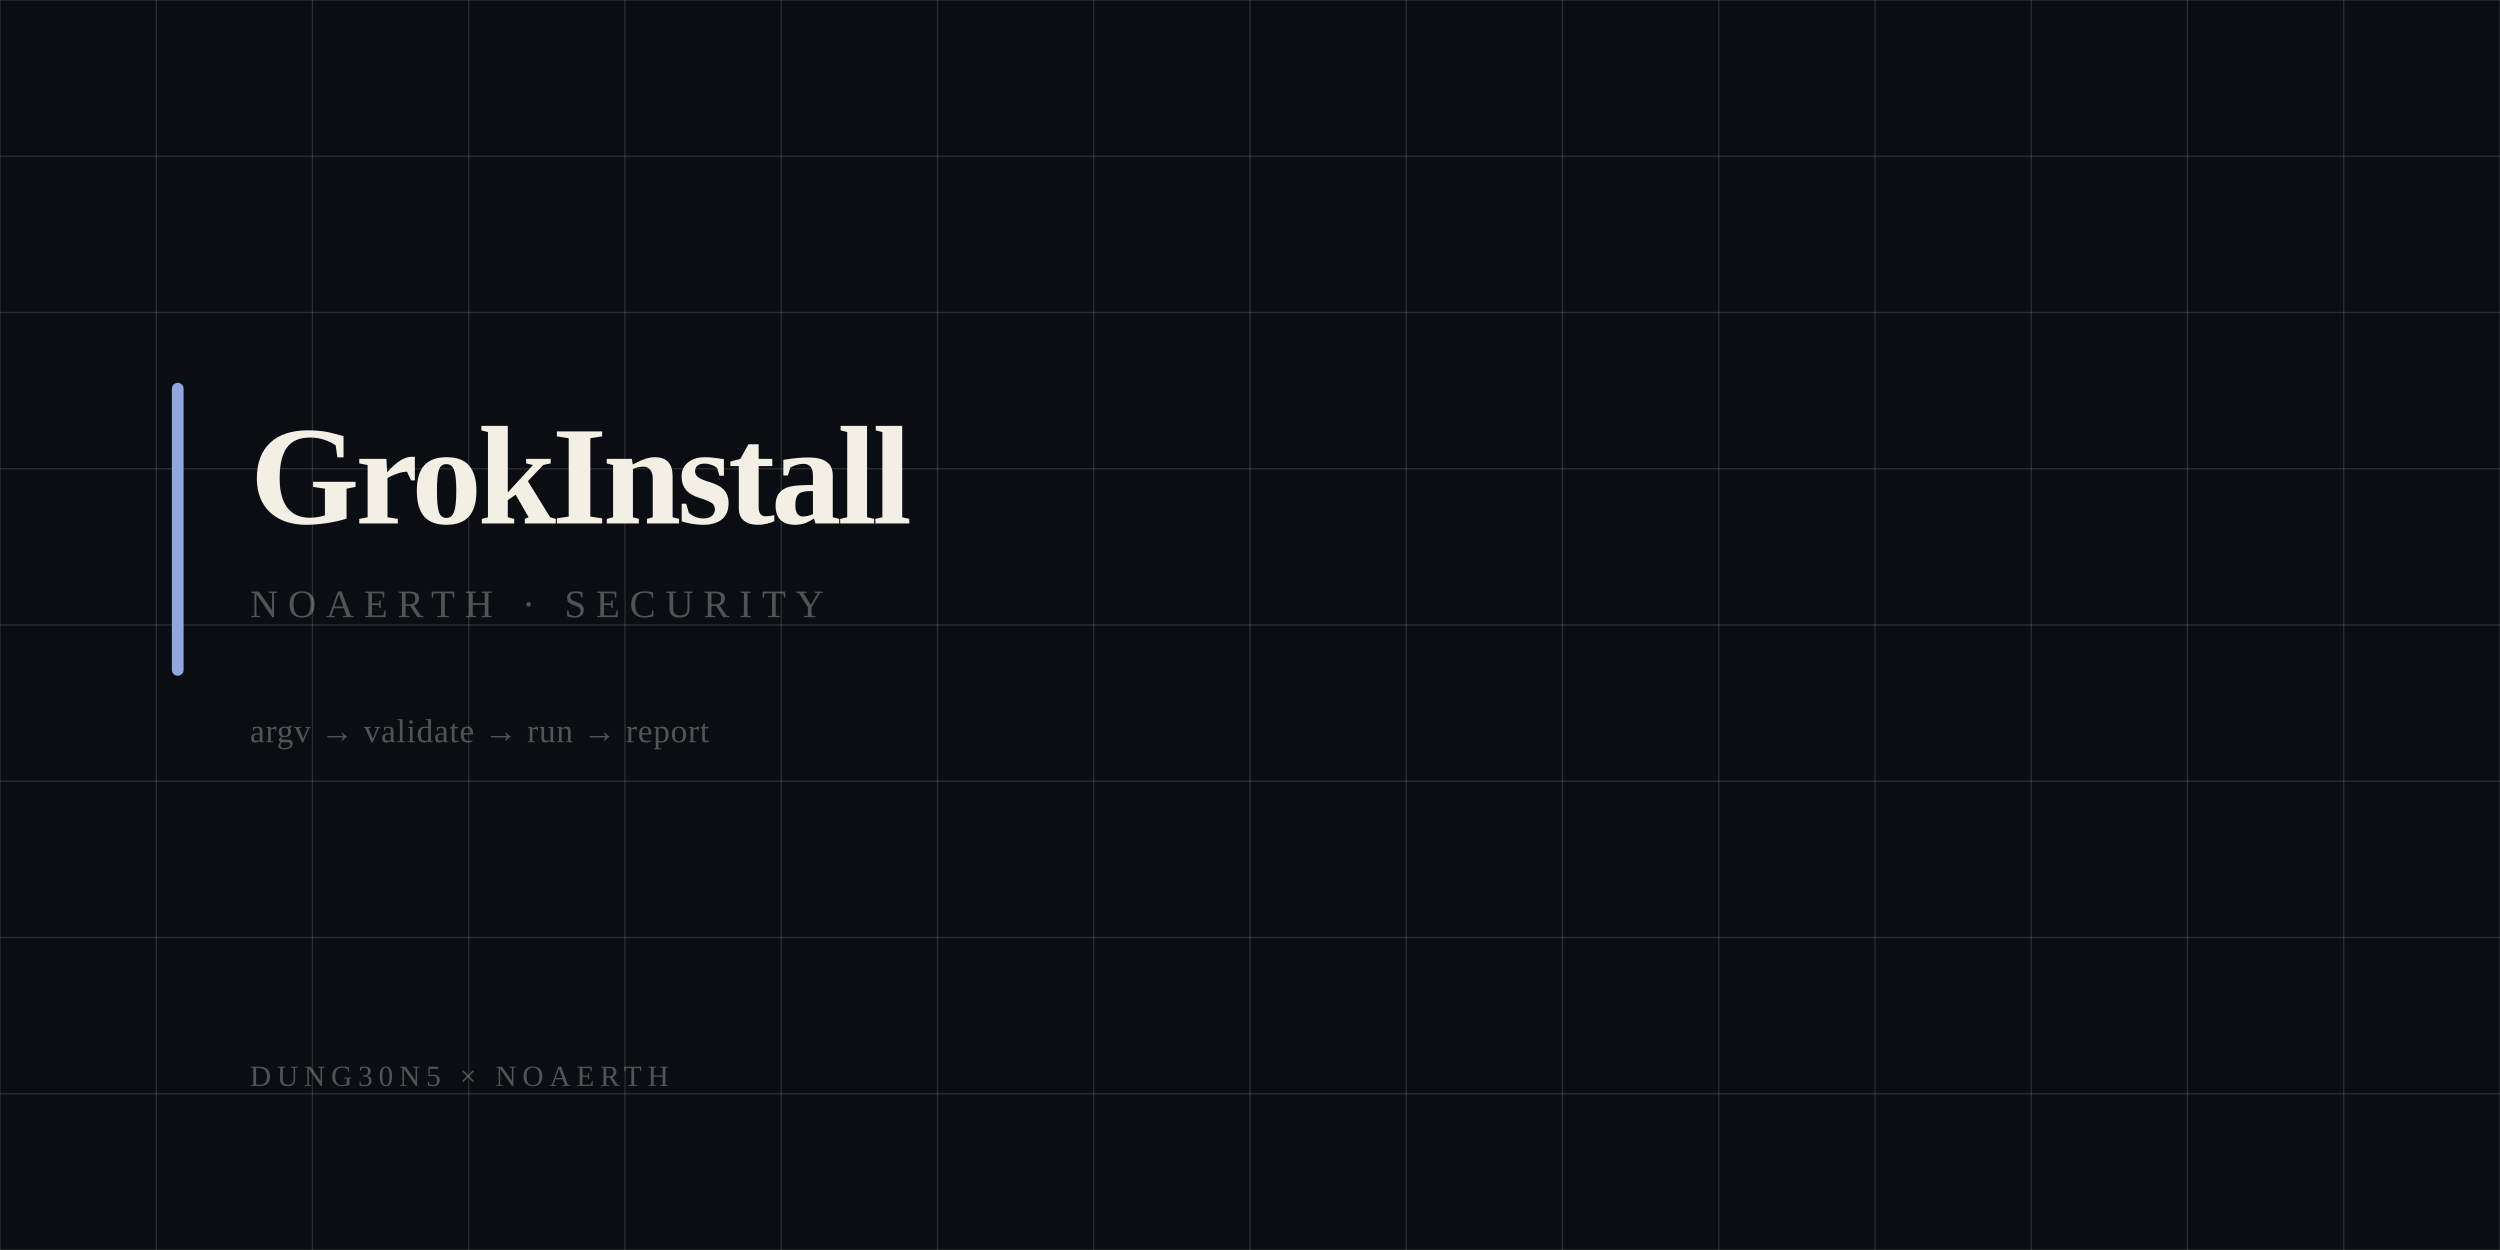
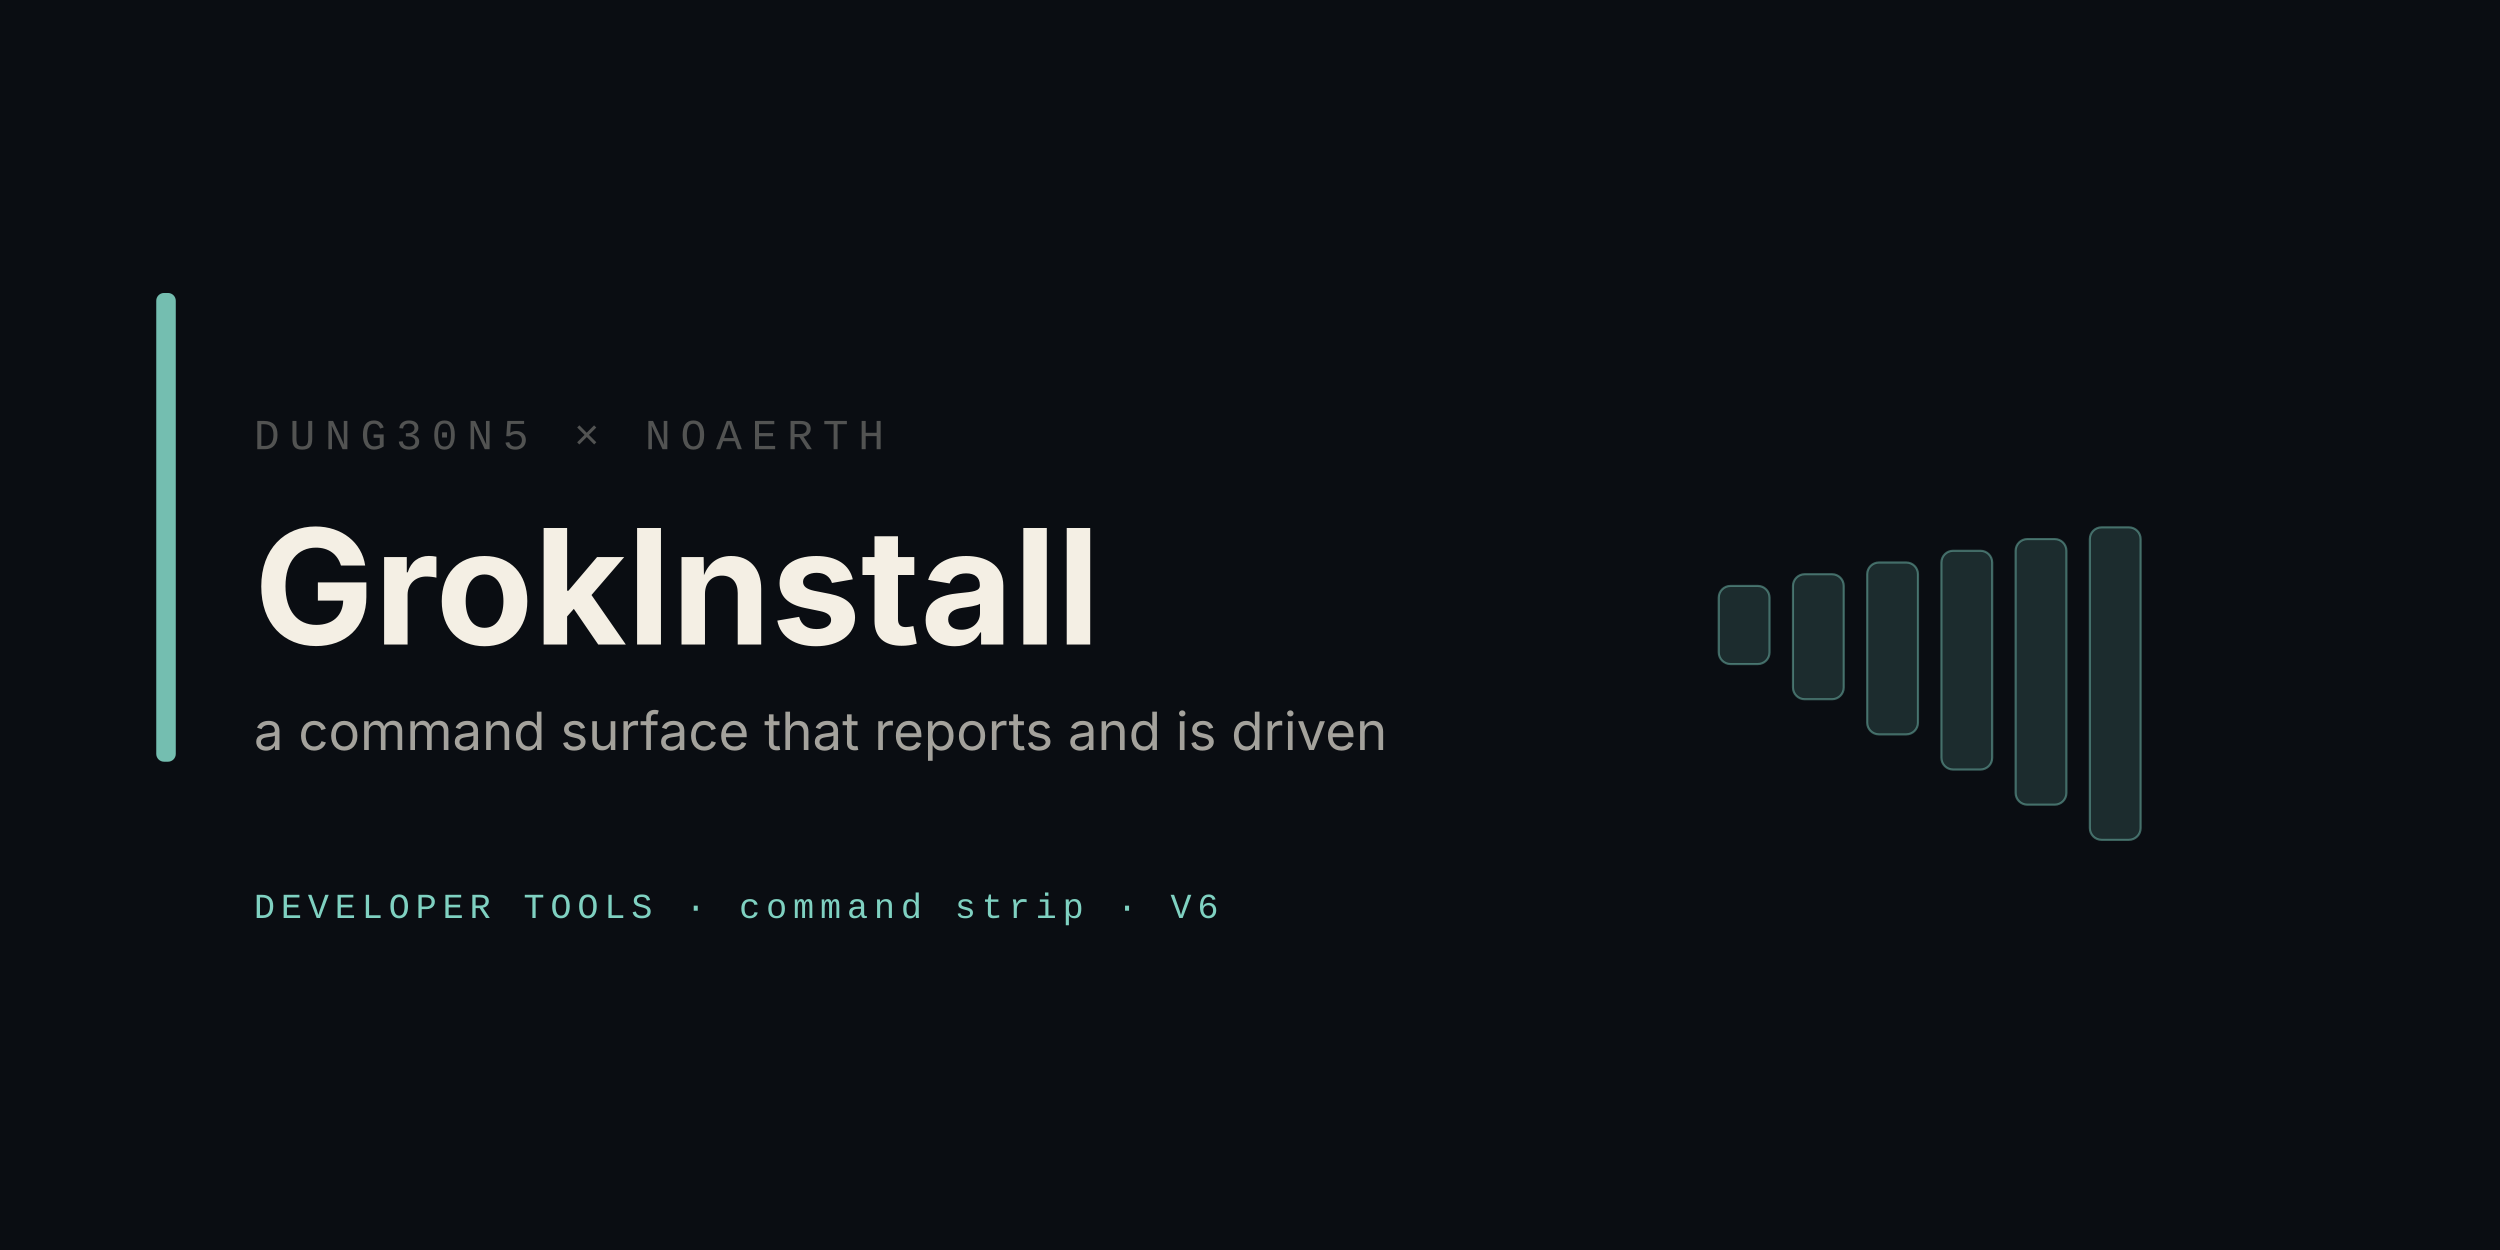
- <svg xmlns="http://www.w3.org/2000/svg" viewBox="0 0 1280 640" width="1280" height="640" role="img" aria-label="GrokInstall — NOAERTH project card.">
+ <svg xmlns="http://www.w3.org/2000/svg" viewBox="0 0 1280 640" width="1280" height="640" role="img" aria-label="GrokInstall project card">
  <rect width="1280" height="640" fill="#0a0d12" />
-   <line x1="0" y1="0" x2="0" y2="640" stroke="#f4efe424" stroke-width="0.7" />
-   <line x1="80" y1="0" x2="80" y2="640" stroke="#f4efe424" stroke-width="0.7" />
-   <line x1="160" y1="0" x2="160" y2="640" stroke="#f4efe424" stroke-width="0.7" />
-   <line x1="240" y1="0" x2="240" y2="640" stroke="#f4efe424" stroke-width="0.7" />
-   <line x1="320" y1="0" x2="320" y2="640" stroke="#f4efe424" stroke-width="0.7" />
-   <line x1="400" y1="0" x2="400" y2="640" stroke="#f4efe424" stroke-width="0.7" />
-   <line x1="480" y1="0" x2="480" y2="640" stroke="#f4efe424" stroke-width="0.7" />
-   <line x1="560" y1="0" x2="560" y2="640" stroke="#f4efe424" stroke-width="0.7" />
-   <line x1="640" y1="0" x2="640" y2="640" stroke="#f4efe424" stroke-width="0.7" />
-   <line x1="720" y1="0" x2="720" y2="640" stroke="#f4efe424" stroke-width="0.7" />
-   <line x1="800" y1="0" x2="800" y2="640" stroke="#f4efe424" stroke-width="0.7" />
-   <line x1="880" y1="0" x2="880" y2="640" stroke="#f4efe424" stroke-width="0.7" />
-   <line x1="960" y1="0" x2="960" y2="640" stroke="#f4efe424" stroke-width="0.7" />
-   <line x1="1040" y1="0" x2="1040" y2="640" stroke="#f4efe424" stroke-width="0.7" />
-   <line x1="1120" y1="0" x2="1120" y2="640" stroke="#f4efe424" stroke-width="0.7" />
-   <line x1="1200" y1="0" x2="1200" y2="640" stroke="#f4efe424" stroke-width="0.7" />
-   <line x1="1280" y1="0" x2="1280" y2="640" stroke="#f4efe424" stroke-width="0.7" />
-   <line x1="0" y1="0" x2="1280" y2="0" stroke="#f4efe424" stroke-width="0.7" />
-   <line x1="0" y1="80" x2="1280" y2="80" stroke="#f4efe424" stroke-width="0.7" />
-   <line x1="0" y1="160" x2="1280" y2="160" stroke="#f4efe424" stroke-width="0.7" />
-   <line x1="0" y1="240" x2="1280" y2="240" stroke="#f4efe424" stroke-width="0.7" />
-   <line x1="0" y1="320" x2="1280" y2="320" stroke="#f4efe424" stroke-width="0.7" />
-   <line x1="0" y1="400" x2="1280" y2="400" stroke="#f4efe424" stroke-width="0.7" />
-   <line x1="0" y1="480" x2="1280" y2="480" stroke="#f4efe424" stroke-width="0.7" />
-   <line x1="0" y1="560" x2="1280" y2="560" stroke="#f4efe424" stroke-width="0.7" />
-   <line x1="0" y1="640" x2="1280" y2="640" stroke="#f4efe424" stroke-width="0.7" />
-   <rect x="88" y="196" width="6" height="150" rx="3" fill="#8fa8e0" />
-   <text x="128" y="268" fill="#f4efe4" font-size="72" font-weight="680" letter-spacing="-2">GrokInstall</text>
-   <text x="128" y="316" fill="#f4efe44f" font-size="20" letter-spacing="5">NOAERTH · SECURITY</text>
-   <text x="128" y="380" fill="#f4efe44f" font-size="17" letter-spacing="0.4">argv → validate → run → report</text>
-   <text x="128" y="556" fill="#f4efe44f" font-size="15" letter-spacing="3">DUNG30N5 × NOAERTH</text>
+   <rect x="880" y="300" width="26" height="40" rx="6" fill="#7fd1c1" fill-opacity="0.16" stroke="#7fd1c1" stroke-width="1.1" stroke-opacity="0.45" />
+   <rect x="918" y="294" width="26" height="64" rx="6" fill="#7fd1c1" fill-opacity="0.16" stroke="#7fd1c1" stroke-width="1.1" stroke-opacity="0.45" />
+   <rect x="956" y="288" width="26" height="88" rx="6" fill="#7fd1c1" fill-opacity="0.16" stroke="#7fd1c1" stroke-width="1.1" stroke-opacity="0.45" />
+   <rect x="994" y="282" width="26" height="112" rx="6" fill="#7fd1c1" fill-opacity="0.16" stroke="#7fd1c1" stroke-width="1.1" stroke-opacity="0.45" />
+   <rect x="1032" y="276" width="26" height="136" rx="6" fill="#7fd1c1" fill-opacity="0.16" stroke="#7fd1c1" stroke-width="1.1" stroke-opacity="0.45" />
+   <rect x="1070" y="270" width="26" height="160" rx="6" fill="#7fd1c1" fill-opacity="0.16" stroke="#7fd1c1" stroke-width="1.1" stroke-opacity="0.45" />
+   <rect x="80" y="150" width="10" height="240" rx="4" fill="#7fd1c1" opacity="0.9" />
+   <text x="130" y="230" font-family="ui-monospace, SFMono-Regular, Menlo, Monaco, Consolas, 'Liberation Mono', monospace" font-size="22" letter-spacing="5" fill="#f4efe44f">DUNG30N5 × NOAERTH</text>
+   <text x="130" y="330" font-family="-apple-system, BlinkMacSystemFont, 'Segoe UI', Inter, Helvetica, Arial, sans-serif" font-size="82" font-weight="700" fill="#f4efe4">GrokInstall</text>
+   <text x="130" y="384" font-family="-apple-system, BlinkMacSystemFont, 'Segoe UI', Inter, Helvetica, Arial, sans-serif" font-size="27" fill="#f4efe4a8">a command surface that reports and is driven</text>
+   <text x="130" y="470" font-family="ui-monospace, SFMono-Regular, Menlo, Monaco, Consolas, 'Liberation Mono', monospace" font-size="18" fill="#7fd1c1" letter-spacing="3">DEVELOPER TOOLS · command strip · V6</text>
</svg>
